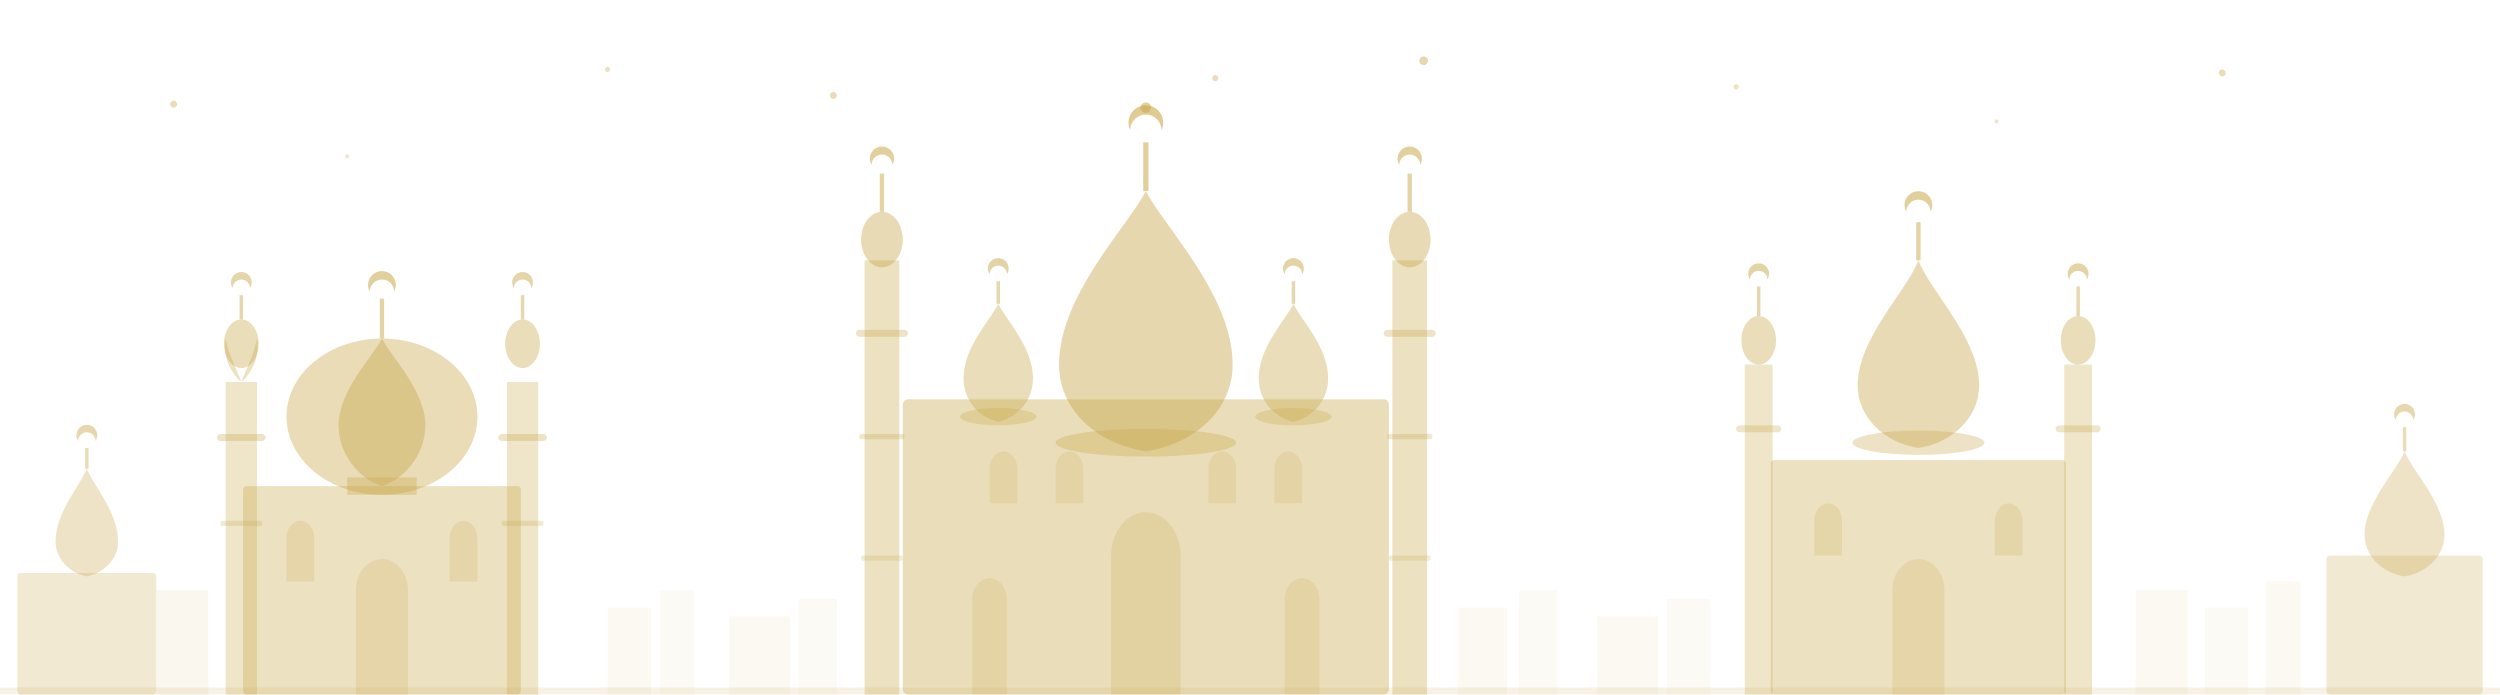
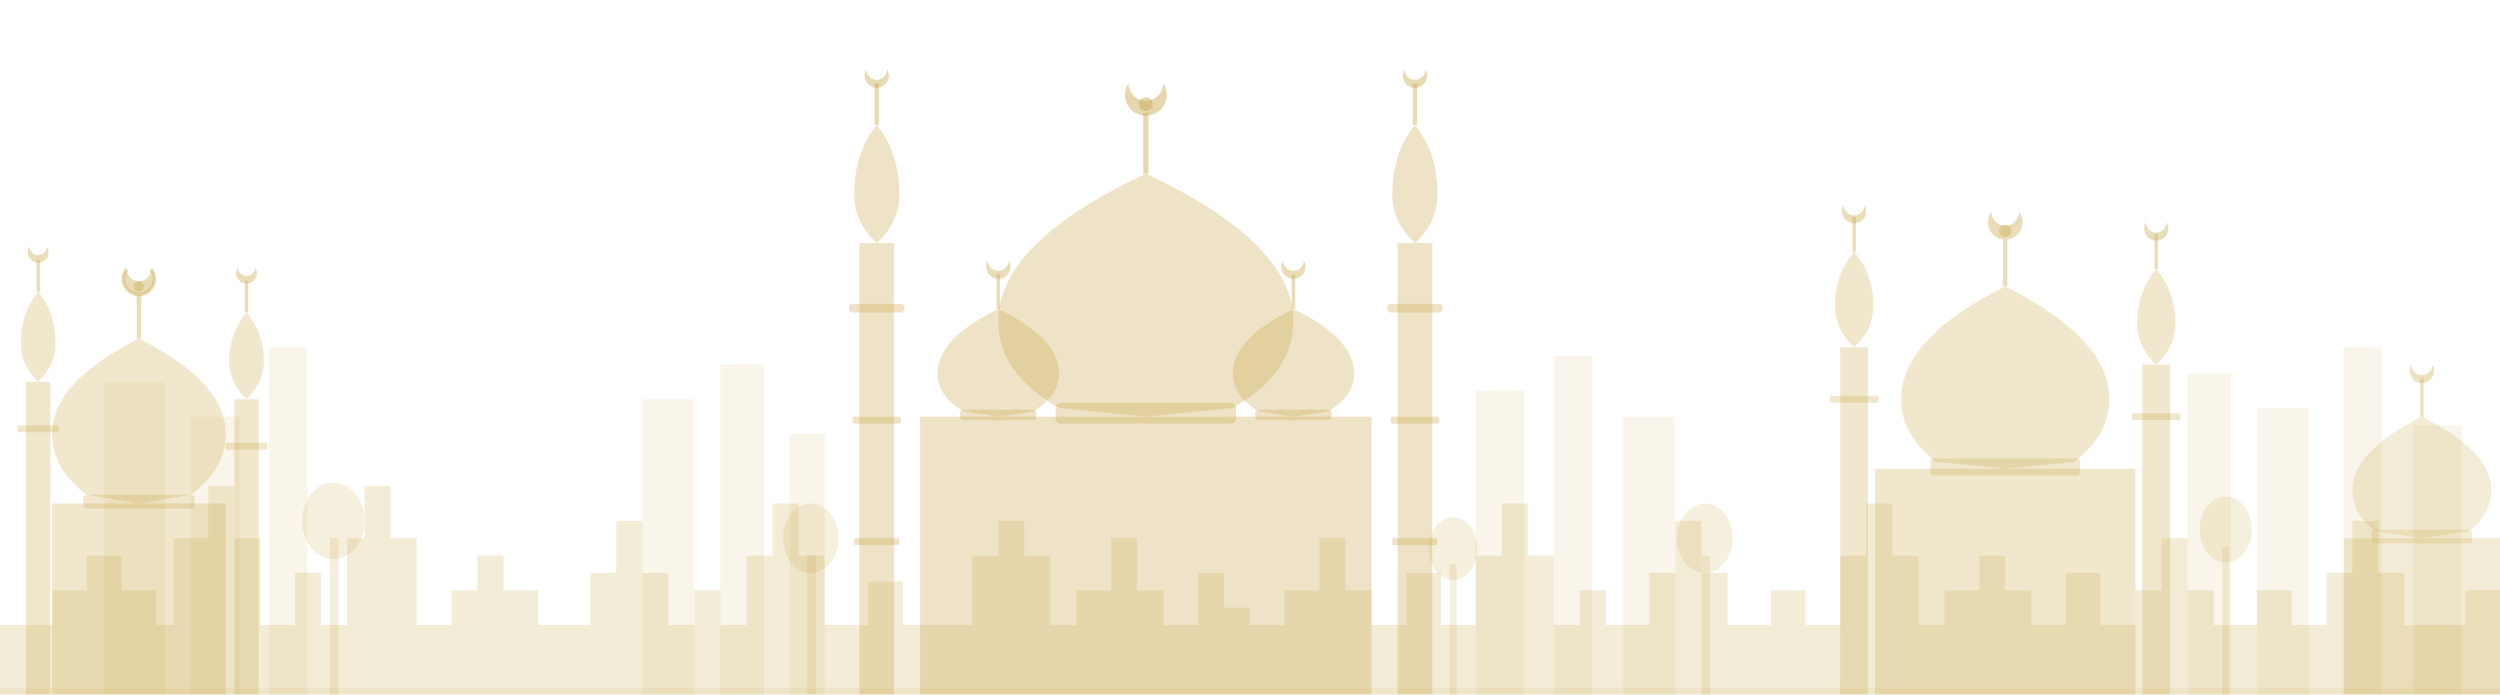
<svg xmlns="http://www.w3.org/2000/svg" viewBox="0 0 1440 400" preserveAspectRatio="none">
-   <g>
-     <rect x="140" y="280" width="160" height="120" rx="2" fill="rgba(201,168,76,0.35)" />
-     <ellipse cx="220" cy="240" rx="55" ry="45" fill="rgba(201,168,76,0.40)" />
-     <rect x="200" y="275" width="40" height="10" fill="rgba(201,168,76,0.35)" />
-     <path d="M220,195 C215,205 195,225 195,245 C195,260 205,275 220,280 C235,275 245,260 245,245 C245,225 225,205 220,195Z" fill="rgba(201,168,76,0.42)" />
-     <line x1="220" y1="195" x2="220" y2="172" stroke="rgba(201,168,76,0.50)" stroke-width="2.5" />
-     <path d="M213,168 A8,8 0 1,1 227,168 A6,6 0 1,0 213,168Z" fill="rgba(201,168,76,0.55)" />
-     <rect x="130" y="220" width="18" height="180" fill="rgba(201,168,76,0.30)" />
-     <path d="M139,220 C133,215 128,205 130,195 C132,205 136,212 139,220Z" fill="rgba(201,168,76,0.35)" />
-     <path d="M139,220 C145,215 150,205 148,195 C146,205 142,212 139,220Z" fill="rgba(201,168,76,0.35)" />
-     <ellipse cx="139" cy="198" rx="10" ry="14" fill="rgba(201,168,76,0.38)" />
-     <line x1="139" y1="184" x2="139" y2="170" stroke="rgba(201,168,76,0.45)" stroke-width="2" />
-     <path d="M134,166 A6,6 0 1,1 144,166 A4.5,4.5 0 1,0 134,166Z" fill="rgba(201,168,76,0.48)" />
-     <rect x="125" y="250" width="28" height="4" rx="2" fill="rgba(201,168,76,0.32)" />
-     <rect x="127" y="300" width="24" height="3" rx="1" fill="rgba(201,168,76,0.25)" />
-     <rect x="292" y="220" width="18" height="180" fill="rgba(201,168,76,0.30)" />
-     <ellipse cx="301" cy="198" rx="10" ry="14" fill="rgba(201,168,76,0.38)" />
-     <line x1="301" y1="184" x2="301" y2="170" stroke="rgba(201,168,76,0.45)" stroke-width="2" />
-     <path d="M296,166 A6,6 0 1,1 306,166 A4.5,4.5 0 1,0 296,166Z" fill="rgba(201,168,76,0.48)" />
-     <rect x="287" y="250" width="28" height="4" rx="2" fill="rgba(201,168,76,0.32)" />
-     <rect x="289" y="300" width="24" height="3" rx="1" fill="rgba(201,168,76,0.25)" />
-     <path d="M205,400 L205,340 A15,18 0 0,1 235,340 L235,400Z" fill="rgba(201,168,76,0.20)" />
-     <path d="M165,310 A8,10 0 0,1 181,310 L181,335 L165,335Z" fill="rgba(201,168,76,0.20)" />
-     <path d="M259,310 A8,10 0 0,1 275,310 L275,335 L259,335Z" fill="rgba(201,168,76,0.20)" />
+   <g fill="rgba(201,168,76,0.12)">
+     <rect x="60" y="220" width="35" height="180" />
+     <rect x="110" y="240" width="28" height="160" />
+     <rect x="155" y="200" width="22" height="200" />
+     <rect x="370" y="230" width="30" height="170" />
+     <rect x="415" y="210" width="25" height="190" />
+     <rect x="455" y="250" width="20" height="150" />
+     <rect x="850" y="225" width="28" height="175" />
+     <rect x="895" y="205" width="22" height="195" />
+     <rect x="935" y="240" width="30" height="160" />
+     <rect x="1260" y="215" width="25" height="185" />
+     <rect x="1300" y="235" width="30" height="165" />
+     <rect x="1350" y="200" width="22" height="200" />
+     <rect x="1390" y="245" width="28" height="155" />
  </g>
-   <g>
-     <rect x="520" y="230" width="280" height="170" rx="3" fill="rgba(201,168,76,0.38)" />
-     <path d="M660,110 C650,130 610,170 610,210 C610,235 630,255 660,260 C690,255 710,235 710,210 C710,170 670,130 660,110Z" fill="rgba(201,168,76,0.45)" />
-     <ellipse cx="660" cy="255" rx="52" ry="8" fill="rgba(201,168,76,0.35)" />
-     <line x1="660" y1="110" x2="660" y2="82" stroke="rgba(201,168,76,0.55)" stroke-width="3" />
-     <path d="M651,75 A10,10 0 1,1 669,75 A8,8 0 1,0 651,75Z" fill="rgba(201,168,76,0.60)" />
-     <circle cx="660" cy="62" r="3" fill="rgba(201,168,76,0.55)" />
-     <path d="M575,175 C570,185 555,200 555,218 C555,230 563,240 575,243 C587,240 595,230 595,218 C595,200 580,185 575,175Z" fill="rgba(201,168,76,0.38)" />
-     <ellipse cx="575" cy="240" rx="22" ry="5" fill="rgba(201,168,76,0.30)" />
-     <line x1="575" y1="175" x2="575" y2="162" stroke="rgba(201,168,76,0.45)" stroke-width="2" />
-     <path d="M570,158 A6,6 0 1,1 580,158 A4.5,4.5 0 1,0 570,158Z" fill="rgba(201,168,76,0.50)" />
-     <path d="M745,175 C740,185 725,200 725,218 C725,230 733,240 745,243 C757,240 765,230 765,218 C765,200 750,185 745,175Z" fill="rgba(201,168,76,0.38)" />
-     <ellipse cx="745" cy="240" rx="22" ry="5" fill="rgba(201,168,76,0.30)" />
-     <line x1="745" y1="175" x2="745" y2="162" stroke="rgba(201,168,76,0.45)" stroke-width="2" />
-     <path d="M740,158 A6,6 0 1,1 750,158 A4.5,4.5 0 1,0 740,158Z" fill="rgba(201,168,76,0.50)" />
-     <rect x="498" y="150" width="20" height="250" fill="rgba(201,168,76,0.35)" />
-     <ellipse cx="508" cy="138" rx="12" ry="16" fill="rgba(201,168,76,0.42)" />
-     <line x1="508" y1="122" x2="508" y2="100" stroke="rgba(201,168,76,0.50)" stroke-width="2.5" />
-     <path d="M502,95 A7,7 0 1,1 514,95 A5.5,5.5 0 1,0 502,95Z" fill="rgba(201,168,76,0.55)" />
-     <rect x="493" y="190" width="30" height="4" rx="2" fill="rgba(201,168,76,0.32)" />
-     <rect x="495" y="250" width="26" height="3" rx="1" fill="rgba(201,168,76,0.28)" />
-     <rect x="496" y="320" width="24" height="3" rx="1" fill="rgba(201,168,76,0.22)" />
-     <rect x="802" y="150" width="20" height="250" fill="rgba(201,168,76,0.35)" />
-     <ellipse cx="812" cy="138" rx="12" ry="16" fill="rgba(201,168,76,0.42)" />
-     <line x1="812" y1="122" x2="812" y2="100" stroke="rgba(201,168,76,0.50)" stroke-width="2.5" />
-     <path d="M806,95 A7,7 0 1,1 818,95 A5.5,5.5 0 1,0 806,95Z" fill="rgba(201,168,76,0.55)" />
-     <rect x="797" y="190" width="30" height="4" rx="2" fill="rgba(201,168,76,0.32)" />
-     <rect x="799" y="250" width="26" height="3" rx="1" fill="rgba(201,168,76,0.28)" />
-     <rect x="800" y="320" width="24" height="3" rx="1" fill="rgba(201,168,76,0.22)" />
-     <path d="M640,400 L640,320 A20,25 0 0,1 680,320 L680,400Z" fill="rgba(201,168,76,0.22)" />
-     <path d="M560,400 L560,345 A10,12 0 0,1 580,345 L580,400Z" fill="rgba(201,168,76,0.18)" />
-     <path d="M740,400 L740,345 A10,12 0 0,1 760,345 L760,400Z" fill="rgba(201,168,76,0.18)" />
-     <path d="M570,270 A8,10 0 0,1 586,270 L586,290 L570,290Z" fill="rgba(201,168,76,0.18)" />
-     <path d="M608,270 A8,10 0 0,1 624,270 L624,290 L608,290Z" fill="rgba(201,168,76,0.18)" />
-     <path d="M696,270 A8,10 0 0,1 712,270 L712,290 L696,290Z" fill="rgba(201,168,76,0.18)" />
-     <path d="M734,270 A8,10 0 0,1 750,270 L750,290 L734,290Z" fill="rgba(201,168,76,0.18)" />
+   <path fill="rgba(201,168,76,0.22)" d="     M0,400 L0,360     L30,360 L30,340 L50,340 L50,320 L70,320 L70,340 L90,340 L90,360     L100,360 L100,310 L120,310 L120,280 L135,280 L135,310 L150,310 L150,360     L170,360 L170,330 L185,330 L185,360     L200,360     L200,310 L210,310 L210,280 L225,280 L225,310 L240,310 L240,360     L260,360 L260,340 L275,340 L275,320 L290,320 L290,340 L310,340 L310,360     L340,360 L340,330 L355,330 L355,300 L370,300 L370,330 L385,330 L385,360     L400,360 L400,340 L415,340 L415,360     L430,360 L430,320 L445,320 L445,290 L460,290 L460,320 L475,320 L475,360     L500,360 L500,335 L520,335 L520,360     L540,360     L560,360 L560,320 L575,320 L575,300 L590,300 L590,320 L605,320 L605,360     L620,360 L620,340 L640,340 L640,310 L655,310 L655,340 L670,340 L670,360     L690,360 L690,330 L705,330 L705,350 L720,350 L720,360     L740,360 L740,340 L760,340 L760,310 L775,310 L775,340 L790,340 L790,360     L810,360 L810,330 L830,330 L830,360     L850,360 L850,320 L865,320 L865,290 L880,290 L880,320 L895,320 L895,360     L910,360 L910,340 L925,340 L925,360     L950,360 L950,330 L965,330 L965,300 L980,300 L980,330 L995,330 L995,360     L1020,360 L1020,340 L1040,340 L1040,360     L1060,360 L1060,320 L1075,320 L1075,290 L1090,290 L1090,320 L1105,320 L1105,360     L1120,360 L1120,340 L1140,340 L1140,320 L1155,320 L1155,340 L1170,340 L1170,360     L1190,360 L1190,330 L1210,330 L1210,360     L1230,360 L1230,340 L1245,340 L1245,310 L1260,310 L1260,340 L1275,340 L1275,360     L1300,360 L1300,340 L1320,340 L1320,360     L1340,360 L1340,330 L1355,330 L1355,300 L1370,300 L1370,330 L1385,330 L1385,360     L1420,360 L1420,340 L1440,340 L1440,400 Z   " />
+   <g fill="rgba(201,168,76,0.28)">
+     <rect x="30" y="290" width="100" height="110" />
+     <path d="M80,290 Q80,290 50,285 Q30,270 30,250 Q30,220 80,195 Q130,220 130,250 Q130,270 110,285 Q80,290 80,290Z" />
+     <rect x="48" y="285" width="64" height="8" rx="2" />
  </g>
-   <g>
-     <rect x="1020" y="265" width="170" height="135" rx="2" fill="rgba(201,168,76,0.35)" />
-     <path d="M1105,150 C1098,168 1070,195 1070,222 C1070,240 1085,255 1105,258 C1125,255 1140,240 1140,222 C1140,195 1112,168 1105,150Z" fill="rgba(201,168,76,0.42)" />
-     <ellipse cx="1105" cy="255" rx="38" ry="7" fill="rgba(201,168,76,0.33)" />
-     <line x1="1105" y1="150" x2="1105" y2="128" stroke="rgba(201,168,76,0.50)" stroke-width="2.5" />
-     <path d="M1098,122 A8,8 0 1,1 1112,122 A6,6 0 1,0 1098,122Z" fill="rgba(201,168,76,0.55)" />
-     <rect x="1005" y="210" width="16" height="190" fill="rgba(201,168,76,0.30)" />
-     <ellipse cx="1013" cy="196" rx="10" ry="14" fill="rgba(201,168,76,0.38)" />
-     <line x1="1013" y1="182" x2="1013" y2="165" stroke="rgba(201,168,76,0.45)" stroke-width="2" />
-     <path d="M1008,161 A6,6 0 1,1 1018,161 A4.5,4.5 0 1,0 1008,161Z" fill="rgba(201,168,76,0.50)" />
-     <rect x="1000" y="245" width="26" height="4" rx="2" fill="rgba(201,168,76,0.30)" />
-     <rect x="1189" y="210" width="16" height="190" fill="rgba(201,168,76,0.30)" />
-     <ellipse cx="1197" cy="196" rx="10" ry="14" fill="rgba(201,168,76,0.38)" />
-     <line x1="1197" y1="182" x2="1197" y2="165" stroke="rgba(201,168,76,0.45)" stroke-width="2" />
-     <path d="M1192,161 A6,6 0 1,1 1202,161 A4.5,4.5 0 1,0 1192,161Z" fill="rgba(201,168,76,0.50)" />
-     <rect x="1184" y="245" width="26" height="4" rx="2" fill="rgba(201,168,76,0.30)" />
-     <path d="M1090,400 L1090,340 A15,18 0 0,1 1120,340 L1120,400Z" fill="rgba(201,168,76,0.20)" />
-     <path d="M1045,300 A8,10 0 0,1 1061,300 L1061,320 L1045,320Z" fill="rgba(201,168,76,0.18)" />
-     <path d="M1149,300 A8,10 0 0,1 1165,300 L1165,320 L1149,320Z" fill="rgba(201,168,76,0.18)" />
+   <line x1="80" y1="195" x2="80" y2="170" stroke="rgba(201,168,76,0.40)" stroke-width="2.5" />
+   <circle cx="80" cy="165" r="3" fill="rgba(201,168,76,0.40)" />
+   <path d="M73,155 A9,9 0 1,0 87,155" fill="none" stroke="rgba(201,168,76,0.40)" stroke-width="2" />
+   <path d="M73,155 A9,9 0 1,0 87,155 A7,7 0 1,1 73,155Z" fill="rgba(201,168,76,0.40)" />
+   <g fill="rgba(201,168,76,0.28)">
+     <rect x="15" y="220" width="14" height="180" />
+     <path d="M22,220 Q12,210 12,198 Q12,180 22,168 Q32,180 32,198 Q32,210 22,220Z" />
+     <rect x="10" y="245" width="24" height="4" rx="1" />
  </g>
-   <g>
-     <rect x="10" y="330" width="80" height="70" rx="2" fill="rgba(201,168,76,0.25)" />
-     <path d="M50,270 C46,280 32,295 32,312 C32,322 40,330 50,332 C60,330 68,322 68,312 C68,295 54,280 50,270Z" fill="rgba(201,168,76,0.32)" />
-     <line x1="50" y1="270" x2="50" y2="258" stroke="rgba(201,168,76,0.40)" stroke-width="2" />
-     <path d="M45,254 A6,6 0 1,1 55,254 A4.5,4.5 0 1,0 45,254Z" fill="rgba(201,168,76,0.45)" />
+   <line x1="22" y1="168" x2="22" y2="150" stroke="rgba(201,168,76,0.38)" stroke-width="2" />
+   <path d="M17,142 A6,6 0 1,0 27,142 A4.5,4.5 0 1,1 17,142Z" fill="rgba(201,168,76,0.38)" />
+   <g fill="rgba(201,168,76,0.28)">
+     <rect x="135" y="230" width="14" height="170" />
+     <path d="M142,230 Q132,220 132,208 Q132,192 142,180 Q152,192 152,208 Q152,220 142,230Z" />
+     <rect x="130" y="255" width="24" height="4" rx="1" />
  </g>
-   <g>
-     <rect x="1340" y="320" width="90" height="80" rx="2" fill="rgba(201,168,76,0.25)" />
-     <path d="M1385,260 C1380,272 1362,290 1362,308 C1362,320 1372,330 1385,332 C1398,330 1408,320 1408,308 C1408,290 1390,272 1385,260Z" fill="rgba(201,168,76,0.32)" />
-     <line x1="1385" y1="260" x2="1385" y2="246" stroke="rgba(201,168,76,0.40)" stroke-width="2" />
-     <path d="M1380,242 A6,6 0 1,1 1390,242 A4.5,4.5 0 1,0 1380,242Z" fill="rgba(201,168,76,0.45)" />
+   <line x1="142" y1="180" x2="142" y2="162" stroke="rgba(201,168,76,0.38)" stroke-width="2" />
+   <path d="M137,154 A6,6 0 1,0 147,154 A4.5,4.5 0 1,1 137,154Z" fill="rgba(201,168,76,0.38)" />
+   <g fill="rgba(201,168,76,0.32)">
+     <rect x="530" y="240" width="260" height="160" />
+     <path d="M660,240 Q660,240 610,235 Q575,215 575,185 Q575,140 660,100 Q745,140 745,185 Q745,215 710,235 Q660,240 660,240Z" />
+     <rect x="608" y="232" width="104" height="12" rx="3" />
+     <path d="M575,240 Q575,240 555,237 Q540,228 540,215 Q540,195 575,178 Q610,195 610,215 Q610,228 595,237 Q575,240 575,240Z" />
+     <rect x="553" y="236" width="44" height="6" rx="2" />
+     <path d="M745,240 Q745,240 725,237 Q710,228 710,215 Q710,195 745,178 Q780,195 780,215 Q780,228 765,237 Q745,240 745,240Z" />
+     <rect x="723" y="236" width="44" height="6" rx="2" />
  </g>
-   <g opacity="0.5">
-     <rect x="90" y="340" width="30" height="60" fill="rgba(201,168,76,0.18)" />
-     <rect x="350" y="350" width="25" height="50" fill="rgba(201,168,76,0.15)" />
-     <rect x="380" y="340" width="20" height="60" fill="rgba(201,168,76,0.12)" />
-     <rect x="420" y="355" width="35" height="45" fill="rgba(201,168,76,0.15)" />
-     <rect x="460" y="345" width="22" height="55" fill="rgba(201,168,76,0.12)" />
-     <rect x="840" y="350" width="28" height="50" fill="rgba(201,168,76,0.15)" />
-     <rect x="875" y="340" width="22" height="60" fill="rgba(201,168,76,0.12)" />
-     <rect x="920" y="355" width="35" height="45" fill="rgba(201,168,76,0.15)" />
-     <rect x="960" y="345" width="25" height="55" fill="rgba(201,168,76,0.12)" />
-     <rect x="1230" y="340" width="30" height="60" fill="rgba(201,168,76,0.15)" />
-     <rect x="1270" y="350" width="25" height="50" fill="rgba(201,168,76,0.12)" />
-     <rect x="1305" y="335" width="20" height="65" fill="rgba(201,168,76,0.15)" />
+   <line x1="660" y1="100" x2="660" y2="65" stroke="rgba(201,168,76,0.45)" stroke-width="3" />
+   <circle cx="660" cy="60" r="4" fill="rgba(201,168,76,0.45)" />
+   <path d="M650,48 A12,12 0 1,0 670,48 A9.5,9.5 0 1,1 650,48Z" fill="rgba(201,168,76,0.45)" />
+   <line x1="575" y1="178" x2="575" y2="158" stroke="rgba(201,168,76,0.40)" stroke-width="2" />
+   <path d="M569,150 A7,7 0 1,0 581,150 A5.5,5.5 0 1,1 569,150Z" fill="rgba(201,168,76,0.40)" />
+   <line x1="745" y1="178" x2="745" y2="158" stroke="rgba(201,168,76,0.40)" stroke-width="2" />
+   <path d="M739,150 A7,7 0 1,0 751,150 A5.5,5.5 0 1,1 739,150Z" fill="rgba(201,168,76,0.40)" />
+   <g fill="rgba(201,168,76,0.32)">
+     <rect x="495" y="140" width="20" height="260" />
+     <path d="M505,140 Q492,128 492,112 Q492,88 505,72 Q518,88 518,112 Q518,128 505,140Z" />
+     <rect x="489" y="175" width="32" height="5" rx="2" />
+     <rect x="491" y="240" width="28" height="4" rx="1" />
+     <rect x="492" y="310" width="26" height="4" rx="1" />
  </g>
-   <circle cx="100" cy="60" r="2" fill="rgba(201,168,76,0.40)" />
-   <circle cx="350" cy="40" r="1.5" fill="rgba(201,168,76,0.35)" />
-   <circle cx="480" cy="55" r="2" fill="rgba(201,168,76,0.40)" />
-   <circle cx="820" cy="35" r="2.5" fill="rgba(201,168,76,0.45)" />
-   <circle cx="1000" cy="50" r="1.5" fill="rgba(201,168,76,0.35)" />
-   <circle cx="1280" cy="42" r="2" fill="rgba(201,168,76,0.40)" />
-   <circle cx="200" cy="90" r="1.2" fill="rgba(201,168,76,0.30)" />
-   <circle cx="700" cy="45" r="1.8" fill="rgba(201,168,76,0.38)" />
-   <circle cx="1150" cy="70" r="1.2" fill="rgba(201,168,76,0.30)" />
-   <rect x="0" y="396" width="1440" height="4" fill="rgba(201,168,76,0.15)" />
+   <line x1="505" y1="72" x2="505" y2="48" stroke="rgba(201,168,76,0.42)" stroke-width="2.5" />
+   <path d="M499,40 A7,7 0 1,0 511,40 A5.5,5.5 0 1,1 499,40Z" fill="rgba(201,168,76,0.42)" />
+   <g fill="rgba(201,168,76,0.32)">
+     <rect x="805" y="140" width="20" height="260" />
+     <path d="M815,140 Q802,128 802,112 Q802,88 815,72 Q828,88 828,112 Q828,128 815,140Z" />
+     <rect x="799" y="175" width="32" height="5" rx="2" />
+     <rect x="801" y="240" width="28" height="4" rx="1" />
+     <rect x="802" y="310" width="26" height="4" rx="1" />
+   </g>
+   <line x1="815" y1="72" x2="815" y2="48" stroke="rgba(201,168,76,0.42)" stroke-width="2.5" />
+   <path d="M809,40 A7,7 0 1,0 821,40 A5.5,5.5 0 1,1 809,40Z" fill="rgba(201,168,76,0.42)" />
+   <g fill="rgba(201,168,76,0.28)">
+     <rect x="1080" y="270" width="150" height="130" />
+     <path d="M1155,270 Q1155,270 1115,266 Q1095,250 1095,230 Q1095,195 1155,165 Q1215,195 1215,230 Q1215,250 1195,266 Q1155,270 1155,270Z" />
+     <rect x="1112" y="264" width="86" height="10" rx="2" />
+   </g>
+   <line x1="1155" y1="165" x2="1155" y2="138" stroke="rgba(201,168,76,0.40)" stroke-width="2.5" />
+   <circle cx="1155" cy="133" r="3.5" fill="rgba(201,168,76,0.40)" />
+   <path d="M1147,122 A10,10 0 1,0 1163,122 A8,8 0 1,1 1147,122Z" fill="rgba(201,168,76,0.40)" />
+   <g fill="rgba(201,168,76,0.28)">
+     <rect x="1060" y="200" width="16" height="200" />
+     <path d="M1068,200 Q1057,190 1057,176 Q1057,158 1068,145 Q1079,158 1079,176 Q1079,190 1068,200Z" />
+     <rect x="1054" y="228" width="28" height="4" rx="1" />
+   </g>
+   <line x1="1068" y1="145" x2="1068" y2="125" stroke="rgba(201,168,76,0.38)" stroke-width="2" />
+   <path d="M1062,118 A7,7 0 1,0 1074,118 A5.5,5.5 0 1,1 1062,118Z" fill="rgba(201,168,76,0.38)" />
+   <g fill="rgba(201,168,76,0.28)">
+     <rect x="1234" y="210" width="16" height="190" />
+     <path d="M1242,210 Q1231,200 1231,186 Q1231,168 1242,155 Q1253,168 1253,186 Q1253,200 1242,210Z" />
+     <rect x="1228" y="238" width="28" height="4" rx="1" />
+   </g>
+   <line x1="1242" y1="155" x2="1242" y2="135" stroke="rgba(201,168,76,0.38)" stroke-width="2" />
+   <path d="M1236,128 A7,7 0 1,0 1248,128 A5.5,5.5 0 1,1 1236,128Z" fill="rgba(201,168,76,0.38)" />
+   <g fill="rgba(201,168,76,0.22)">
+     <rect x="1350" y="310" width="90" height="90" />
+     <path d="M1395,310 Q1395,310 1368,306 Q1355,296 1355,282 Q1355,260 1395,240 Q1435,260 1435,282 Q1435,296 1422,306 Q1395,310 1395,310Z" />
+     <rect x="1366" y="305" width="58" height="8" rx="2" />
+   </g>
+   <line x1="1395" y1="240" x2="1395" y2="218" stroke="rgba(201,168,76,0.35)" stroke-width="2" />
+   <path d="M1389,210 A7,7 0 1,0 1401,210 A5.5,5.5 0 1,1 1389,210Z" fill="rgba(201,168,76,0.35)" />
+   <g fill="rgba(201,168,76,0.18)">
+     <rect x="190" y="310" width="5" height="90" />
+     <ellipse cx="192" cy="300" rx="18" ry="22" />
+     <rect x="465" y="320" width="5" height="80" />
+     <ellipse cx="467" cy="310" rx="16" ry="20" />
+     <rect x="835" y="325" width="4" height="75" />
+     <ellipse cx="837" cy="316" rx="14" ry="18" />
+     <rect x="980" y="320" width="5" height="80" />
+     <ellipse cx="982" cy="310" rx="16" ry="20" />
+     <rect x="1280" y="315" width="4" height="85" />
+     <ellipse cx="1282" cy="305" rx="15" ry="19" />
+   </g>
+   <rect x="0" y="396" width="1440" height="4" fill="rgba(201,168,76,0.10)" />
</svg>
